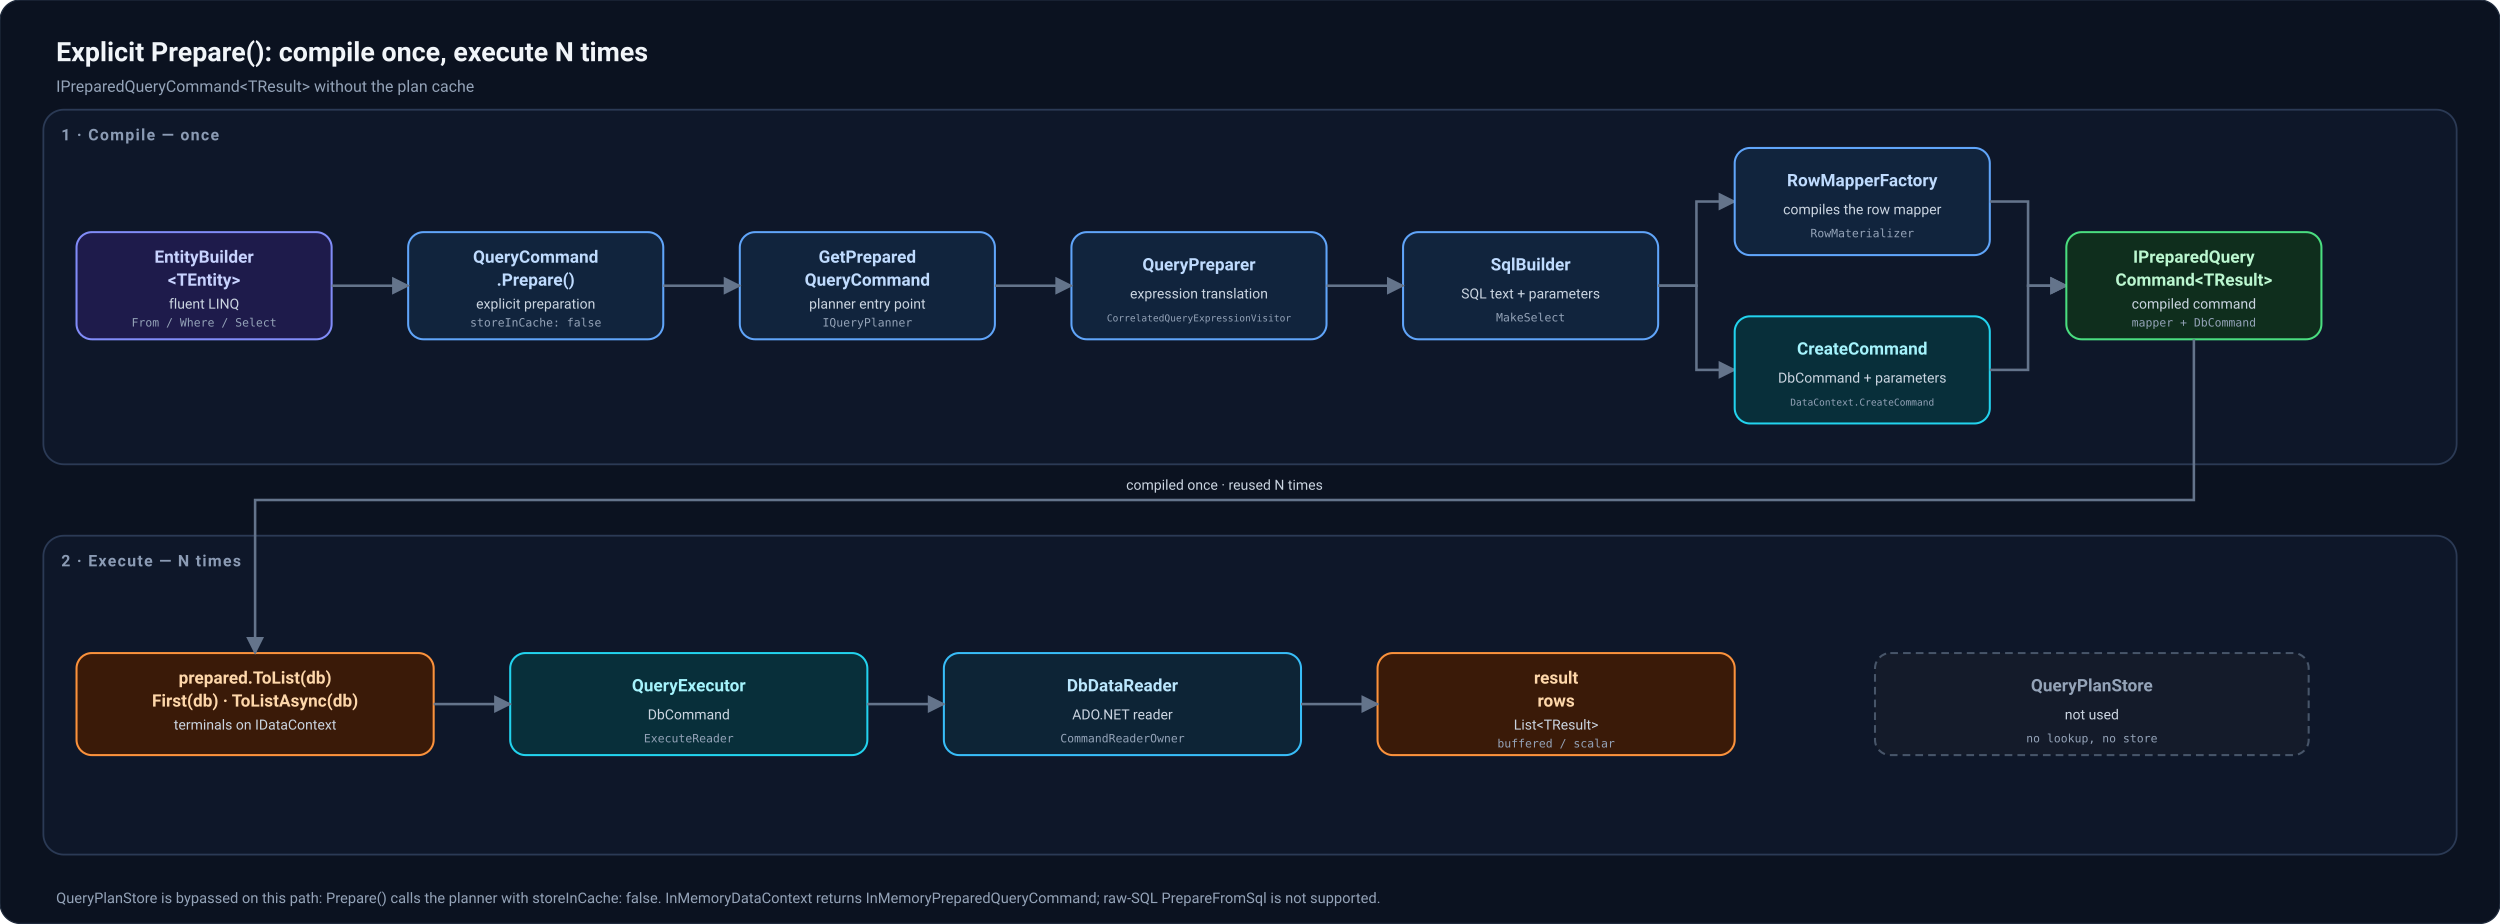
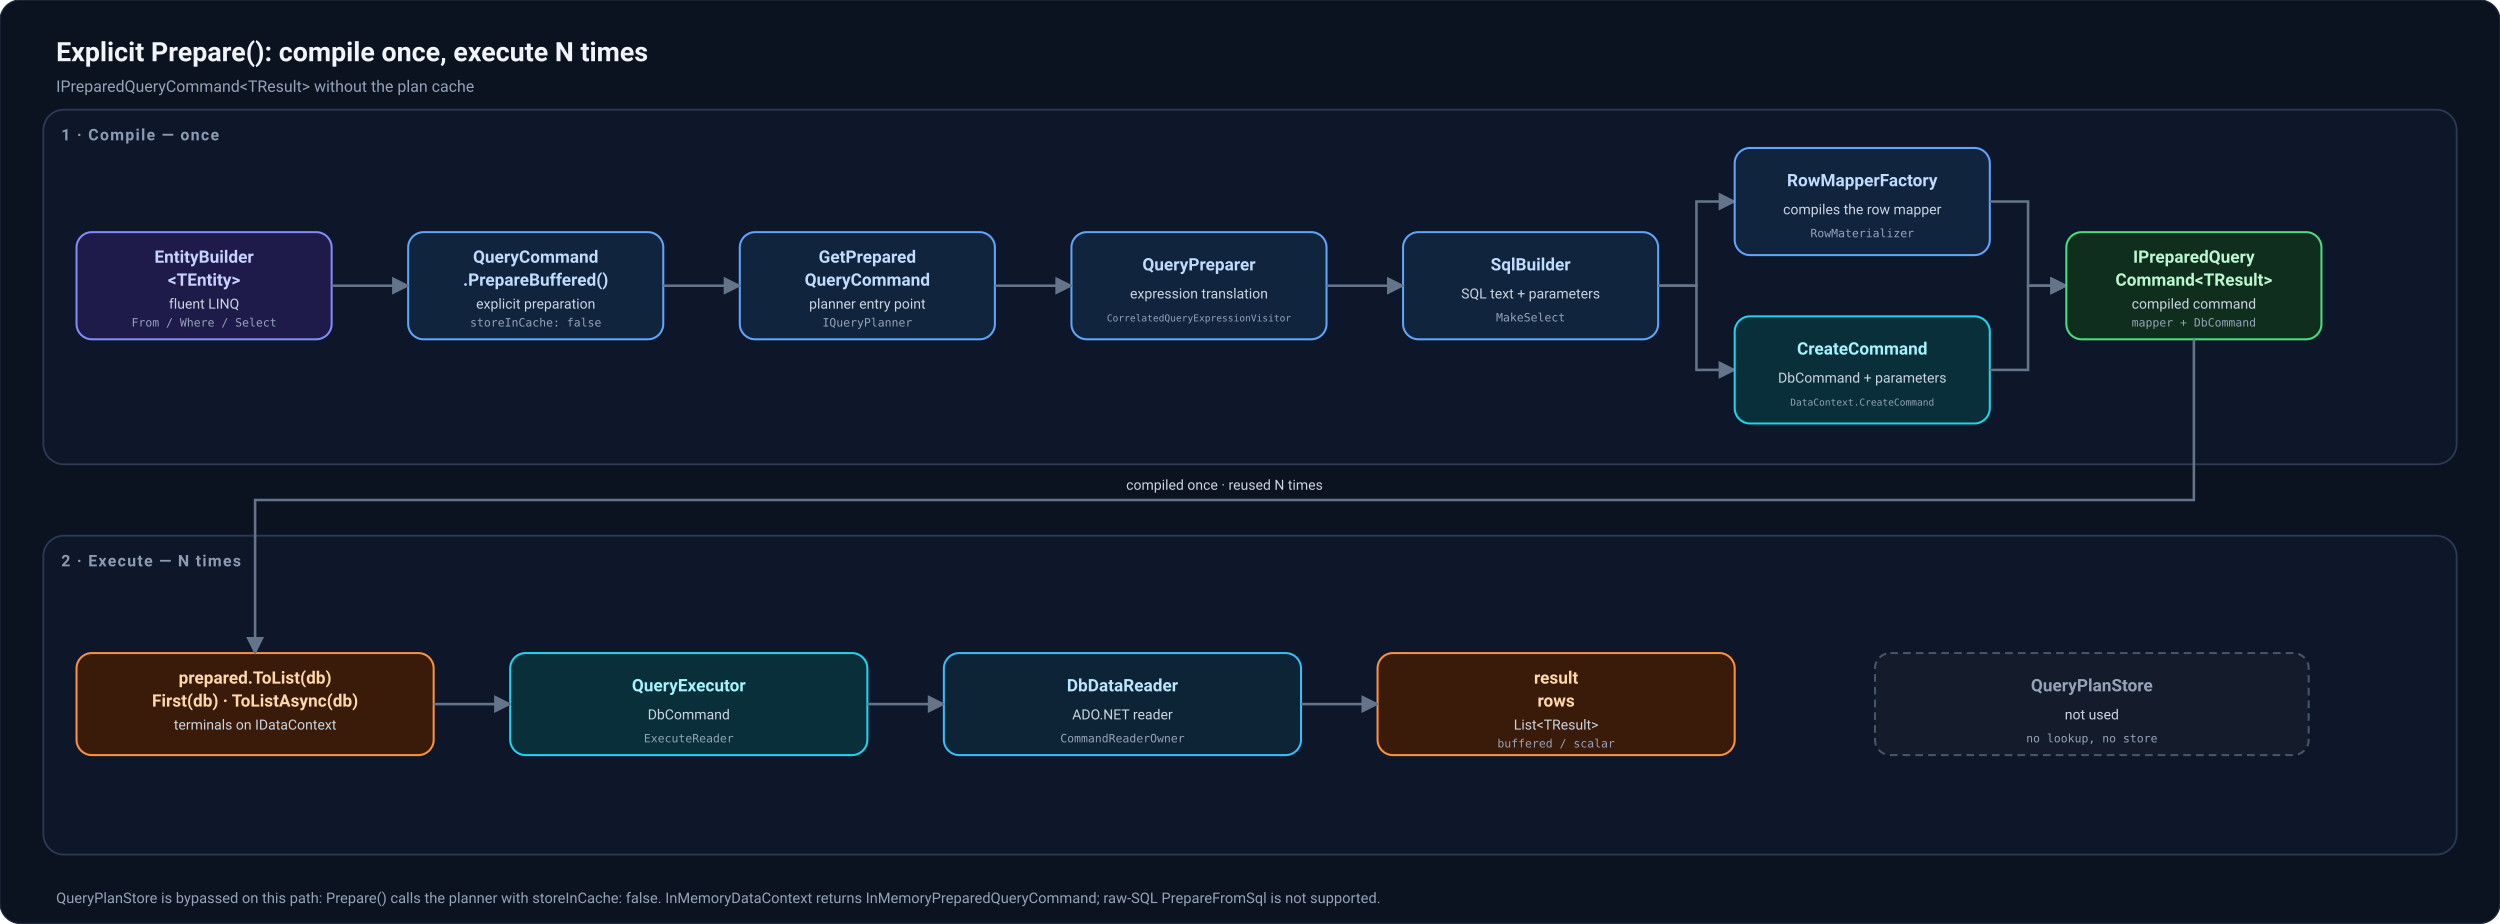
<svg xmlns="http://www.w3.org/2000/svg" viewBox="0 0 1960 724" role="img" aria-labelledby="t d">
  <defs>
    <marker id="arrow" viewBox="0 0 10 10" refX="9" refY="5" markerWidth="7" markerHeight="7" orient="auto-start-reverse">
      <path d="M0,0 L10,5 L0,10 z" fill="#64748b" />
    </marker>
  </defs>
  <rect x="0" y="0" width="1960" height="724" rx="16" fill="#0b1220" stroke="#1e293b" />
  <text x="44" y="48" font-family="Segoe UI, Roboto, Helvetica, Arial, sans-serif" font-size="21" font-weight="700" fill="#f1f5f9">Explicit Prepare(): compile once, execute N times</text>
  <text x="44" y="72" font-family="Segoe UI, Roboto, Helvetica, Arial, sans-serif" font-size="12.5" fill="#94a3b8">IPreparedQueryCommand&lt;TResult&gt; without the plan cache</text>
  <rect x="34" y="86" width="1892" height="278" rx="16" fill="#0e1729" stroke="#2b3a55" stroke-width="1.4" />
  <text x="48" y="110" font-family="Segoe UI, Roboto, Helvetica, Arial, sans-serif" font-size="12.5" font-weight="700" letter-spacing="1" fill="#8b9bb4">1 · Compile — once</text>
  <rect x="34" y="420" width="1892" height="250" rx="16" fill="#0e1729" stroke="#2b3a55" stroke-width="1.4" />
  <text x="48" y="444" font-family="Segoe UI, Roboto, Helvetica, Arial, sans-serif" font-size="12.5" font-weight="700" letter-spacing="1" fill="#8b9bb4">2 · Execute — N times</text>
  <rect x="60" y="182" width="200" height="84" rx="12" fill="#1e1b4b" stroke="#818cf8" stroke-width="1.6" />
  <text x="160.0" y="206" text-anchor="middle" font-family="Segoe UI, Roboto, Helvetica, Arial, sans-serif" font-size="13.5" font-weight="700" fill="#c7d2fe">EntityBuilder</text>
  <text x="160.0" y="224" text-anchor="middle" font-family="Segoe UI, Roboto, Helvetica, Arial, sans-serif" font-size="13.5" font-weight="700" fill="#c7d2fe">&lt;TEntity&gt;</text>
  <text x="160.0" y="242" text-anchor="middle" font-family="Segoe UI, Roboto, Helvetica, Arial, sans-serif" font-size="11" fill="#cbd5e1">fluent LINQ</text>
  <text x="160.0" y="256" text-anchor="middle" font-family="ui-monospace, SFMono-Regular, Menlo, Consolas, monospace" font-size="9" fill="#94a3b8">From / Where / Select</text>
  <rect x="320" y="182" width="200" height="84" rx="12" fill="#11243d" stroke="#60a5fa" stroke-width="1.6" />
  <text x="420.0" y="206" text-anchor="middle" font-family="Segoe UI, Roboto, Helvetica, Arial, sans-serif" font-size="13.5" font-weight="700" fill="#bfdbfe">QueryCommand</text>
-   <text x="420.0" y="224" text-anchor="middle" font-family="Segoe UI, Roboto, Helvetica, Arial, sans-serif" font-size="13.5" font-weight="700" fill="#bfdbfe">.Prepare()</text>
+   <text x="420.0" y="224" text-anchor="middle" font-family="Segoe UI, Roboto, Helvetica, Arial, sans-serif" font-size="13.5" font-weight="700" fill="#bfdbfe">.PrepareBuffered()</text>
  <text x="420.0" y="242" text-anchor="middle" font-family="Segoe UI, Roboto, Helvetica, Arial, sans-serif" font-size="11" fill="#cbd5e1">explicit preparation</text>
  <text x="420.0" y="256" text-anchor="middle" font-family="ui-monospace, SFMono-Regular, Menlo, Consolas, monospace" font-size="9" fill="#94a3b8">storeInCache: false</text>
  <rect x="580" y="182" width="200" height="84" rx="12" fill="#11243d" stroke="#60a5fa" stroke-width="1.6" />
  <text x="680.0" y="206" text-anchor="middle" font-family="Segoe UI, Roboto, Helvetica, Arial, sans-serif" font-size="13.5" font-weight="700" fill="#bfdbfe">GetPrepared</text>
  <text x="680.0" y="224" text-anchor="middle" font-family="Segoe UI, Roboto, Helvetica, Arial, sans-serif" font-size="13.5" font-weight="700" fill="#bfdbfe">QueryCommand</text>
  <text x="680.0" y="242" text-anchor="middle" font-family="Segoe UI, Roboto, Helvetica, Arial, sans-serif" font-size="11" fill="#cbd5e1">planner entry point</text>
  <text x="680.0" y="256" text-anchor="middle" font-family="ui-monospace, SFMono-Regular, Menlo, Consolas, monospace" font-size="9" fill="#94a3b8">IQueryPlanner</text>
  <rect x="840" y="182" width="200" height="84" rx="12" fill="#11243d" stroke="#60a5fa" stroke-width="1.6" />
  <text x="940.0" y="212" text-anchor="middle" font-family="Segoe UI, Roboto, Helvetica, Arial, sans-serif" font-size="13.5" font-weight="700" fill="#bfdbfe">QueryPreparer</text>
  <text x="940.0" y="234" text-anchor="middle" font-family="Segoe UI, Roboto, Helvetica, Arial, sans-serif" font-size="11" fill="#cbd5e1">expression translation</text>
  <text x="940.0" y="252" text-anchor="middle" font-family="ui-monospace, SFMono-Regular, Menlo, Consolas, monospace" font-size="7.5" fill="#94a3b8">CorrelatedQueryExpressionVisitor</text>
  <rect x="1100" y="182" width="200" height="84" rx="12" fill="#11243d" stroke="#60a5fa" stroke-width="1.6" />
  <text x="1200.0" y="212" text-anchor="middle" font-family="Segoe UI, Roboto, Helvetica, Arial, sans-serif" font-size="13.5" font-weight="700" fill="#bfdbfe">SqlBuilder</text>
  <text x="1200.0" y="234" text-anchor="middle" font-family="Segoe UI, Roboto, Helvetica, Arial, sans-serif" font-size="11" fill="#cbd5e1">SQL text + parameters</text>
  <text x="1200.0" y="252" text-anchor="middle" font-family="ui-monospace, SFMono-Regular, Menlo, Consolas, monospace" font-size="9" fill="#94a3b8">MakeSelect</text>
  <path d="M260,224 H320" fill="none" stroke="#64748b" stroke-width="2" marker-end="url(#arrow)" />
  <path d="M520,224 H580" fill="none" stroke="#64748b" stroke-width="2" marker-end="url(#arrow)" />
  <path d="M780,224 H840" fill="none" stroke="#64748b" stroke-width="2" marker-end="url(#arrow)" />
  <path d="M1040,224 H1100" fill="none" stroke="#64748b" stroke-width="2" marker-end="url(#arrow)" />
  <path d="M1300,224 H1330 V158 H1360" fill="none" stroke="#64748b" stroke-width="2" marker-end="url(#arrow)" />
  <path d="M1300,224 H1330 V290 H1360" fill="none" stroke="#64748b" stroke-width="2" marker-end="url(#arrow)" />
  <rect x="1360" y="116" width="200" height="84" rx="12" fill="#11243d" stroke="#60a5fa" stroke-width="1.6" />
  <text x="1460.0" y="146" text-anchor="middle" font-family="Segoe UI, Roboto, Helvetica, Arial, sans-serif" font-size="13.5" font-weight="700" fill="#bfdbfe">RowMapperFactory</text>
  <text x="1460.0" y="168" text-anchor="middle" font-family="Segoe UI, Roboto, Helvetica, Arial, sans-serif" font-size="11" fill="#cbd5e1">compiles the row mapper</text>
  <text x="1460.0" y="186" text-anchor="middle" font-family="ui-monospace, SFMono-Regular, Menlo, Consolas, monospace" font-size="9" fill="#94a3b8">RowMaterializer</text>
  <rect x="1360" y="248" width="200" height="84" rx="12" fill="#082f3a" stroke="#22d3ee" stroke-width="1.6" />
  <text x="1460.0" y="278" text-anchor="middle" font-family="Segoe UI, Roboto, Helvetica, Arial, sans-serif" font-size="13.5" font-weight="700" fill="#a5f3fc">CreateCommand</text>
  <text x="1460.0" y="300" text-anchor="middle" font-family="Segoe UI, Roboto, Helvetica, Arial, sans-serif" font-size="11" fill="#cbd5e1">DbCommand + parameters</text>
  <text x="1460.0" y="318" text-anchor="middle" font-family="ui-monospace, SFMono-Regular, Menlo, Consolas, monospace" font-size="7.5" fill="#94a3b8">DataContext.CreateCommand</text>
  <path d="M1560,158 H1590 V224 H1620" fill="none" stroke="#64748b" stroke-width="2" marker-end="url(#arrow)" />
  <path d="M1560,290 H1590 V224 H1620" fill="none" stroke="#64748b" stroke-width="2" marker-end="url(#arrow)" />
  <rect x="1620" y="182" width="200" height="84" rx="12" fill="#0f2e1d" stroke="#4ade80" stroke-width="1.6" />
  <text x="1720.0" y="206" text-anchor="middle" font-family="Segoe UI, Roboto, Helvetica, Arial, sans-serif" font-size="13.5" font-weight="700" fill="#bbf7d0">IPreparedQuery</text>
  <text x="1720.0" y="224" text-anchor="middle" font-family="Segoe UI, Roboto, Helvetica, Arial, sans-serif" font-size="13.5" font-weight="700" fill="#bbf7d0">Command&lt;TResult&gt;</text>
  <text x="1720.0" y="242" text-anchor="middle" font-family="Segoe UI, Roboto, Helvetica, Arial, sans-serif" font-size="11" fill="#cbd5e1">compiled command</text>
  <text x="1720.0" y="256" text-anchor="middle" font-family="ui-monospace, SFMono-Regular, Menlo, Consolas, monospace" font-size="9" fill="#94a3b8">mapper + DbCommand</text>
  <rect x="60" y="512" width="280" height="80" rx="12" fill="#3a1a08" stroke="#fb923c" stroke-width="1.6" />
  <text x="200.0" y="536" text-anchor="middle" font-family="Segoe UI, Roboto, Helvetica, Arial, sans-serif" font-size="13.5" font-weight="700" fill="#fed7aa">prepared.ToList(db)</text>
  <text x="200.0" y="554" text-anchor="middle" font-family="Segoe UI, Roboto, Helvetica, Arial, sans-serif" font-size="13.5" font-weight="700" fill="#fed7aa">First(db) · ToListAsync(db)</text>
  <text x="200.0" y="572" text-anchor="middle" font-family="Segoe UI, Roboto, Helvetica, Arial, sans-serif" font-size="11" fill="#cbd5e1">terminals on IDataContext</text>
  <rect x="400" y="512" width="280" height="80" rx="12" fill="#082f3a" stroke="#22d3ee" stroke-width="1.6" />
  <text x="540.0" y="542" text-anchor="middle" font-family="Segoe UI, Roboto, Helvetica, Arial, sans-serif" font-size="13.5" font-weight="700" fill="#a5f3fc">QueryExecutor</text>
  <text x="540.0" y="564" text-anchor="middle" font-family="Segoe UI, Roboto, Helvetica, Arial, sans-serif" font-size="11" fill="#cbd5e1">DbCommand</text>
  <text x="540.0" y="582" text-anchor="middle" font-family="ui-monospace, SFMono-Regular, Menlo, Consolas, monospace" font-size="9" fill="#94a3b8">ExecuteReader</text>
  <rect x="740" y="512" width="280" height="80" rx="12" fill="#0d2436" stroke="#38bdf8" stroke-width="1.6" />
  <text x="880.0" y="542" text-anchor="middle" font-family="Segoe UI, Roboto, Helvetica, Arial, sans-serif" font-size="13.5" font-weight="700" fill="#bae6fd">DbDataReader</text>
  <text x="880.0" y="564" text-anchor="middle" font-family="Segoe UI, Roboto, Helvetica, Arial, sans-serif" font-size="11" fill="#cbd5e1">ADO.NET reader</text>
  <text x="880.0" y="582" text-anchor="middle" font-family="ui-monospace, SFMono-Regular, Menlo, Consolas, monospace" font-size="9" fill="#94a3b8">CommandReaderOwner</text>
  <rect x="1080" y="512" width="280" height="80" rx="12" fill="#3a1a08" stroke="#fb923c" stroke-width="1.6" />
  <text x="1220.0" y="536" text-anchor="middle" font-family="Segoe UI, Roboto, Helvetica, Arial, sans-serif" font-size="13.5" font-weight="700" fill="#fed7aa">result</text>
  <text x="1220.0" y="554" text-anchor="middle" font-family="Segoe UI, Roboto, Helvetica, Arial, sans-serif" font-size="13.5" font-weight="700" fill="#fed7aa">rows</text>
  <text x="1220.0" y="572" text-anchor="middle" font-family="Segoe UI, Roboto, Helvetica, Arial, sans-serif" font-size="11" fill="#cbd5e1">List&lt;TResult&gt;</text>
  <text x="1220.0" y="586" text-anchor="middle" font-family="ui-monospace, SFMono-Regular, Menlo, Consolas, monospace" font-size="9" fill="#94a3b8">buffered / scalar</text>
  <path d="M340,552 H400" fill="none" stroke="#64748b" stroke-width="2" marker-end="url(#arrow)" />
  <path d="M680,552 H740" fill="none" stroke="#64748b" stroke-width="2" marker-end="url(#arrow)" />
  <path d="M1020,552 H1080" fill="none" stroke="#64748b" stroke-width="2" marker-end="url(#arrow)" />
  <rect x="1470" y="512" width="340" height="80" rx="12" fill="#141b2a" stroke="#475569" stroke-width="1.6" stroke-dasharray="6 4" />
  <text x="1640.0" y="542" text-anchor="middle" font-family="Segoe UI, Roboto, Helvetica, Arial, sans-serif" font-size="13.5" font-weight="700" fill="#94a3b8">QueryPlanStore</text>
  <text x="1640.0" y="564" text-anchor="middle" font-family="Segoe UI, Roboto, Helvetica, Arial, sans-serif" font-size="11" fill="#cbd5e1">not used</text>
  <text x="1640.0" y="582" text-anchor="middle" font-family="ui-monospace, SFMono-Regular, Menlo, Consolas, monospace" font-size="9" fill="#94a3b8">no lookup, no store</text>
  <path d="M1720,266 V392 H200 V512" fill="none" stroke="#64748b" stroke-width="2" marker-end="url(#arrow)" />
  <text x="960" y="384" text-anchor="middle" font-family="Segoe UI, Roboto, Helvetica, Arial, sans-serif" font-size="11" fill="#cbd5e1">compiled once · reused N times</text>
  <text x="44" y="708" font-family="Segoe UI, Roboto, Helvetica, Arial, sans-serif" font-size="11.5" fill="#94a3b8">QueryPlanStore is bypassed on this path: Prepare() calls the planner with storeInCache: false. InMemoryDataContext returns InMemoryPreparedQueryCommand; raw-SQL PrepareFromSql is not supported.</text>
</svg>
